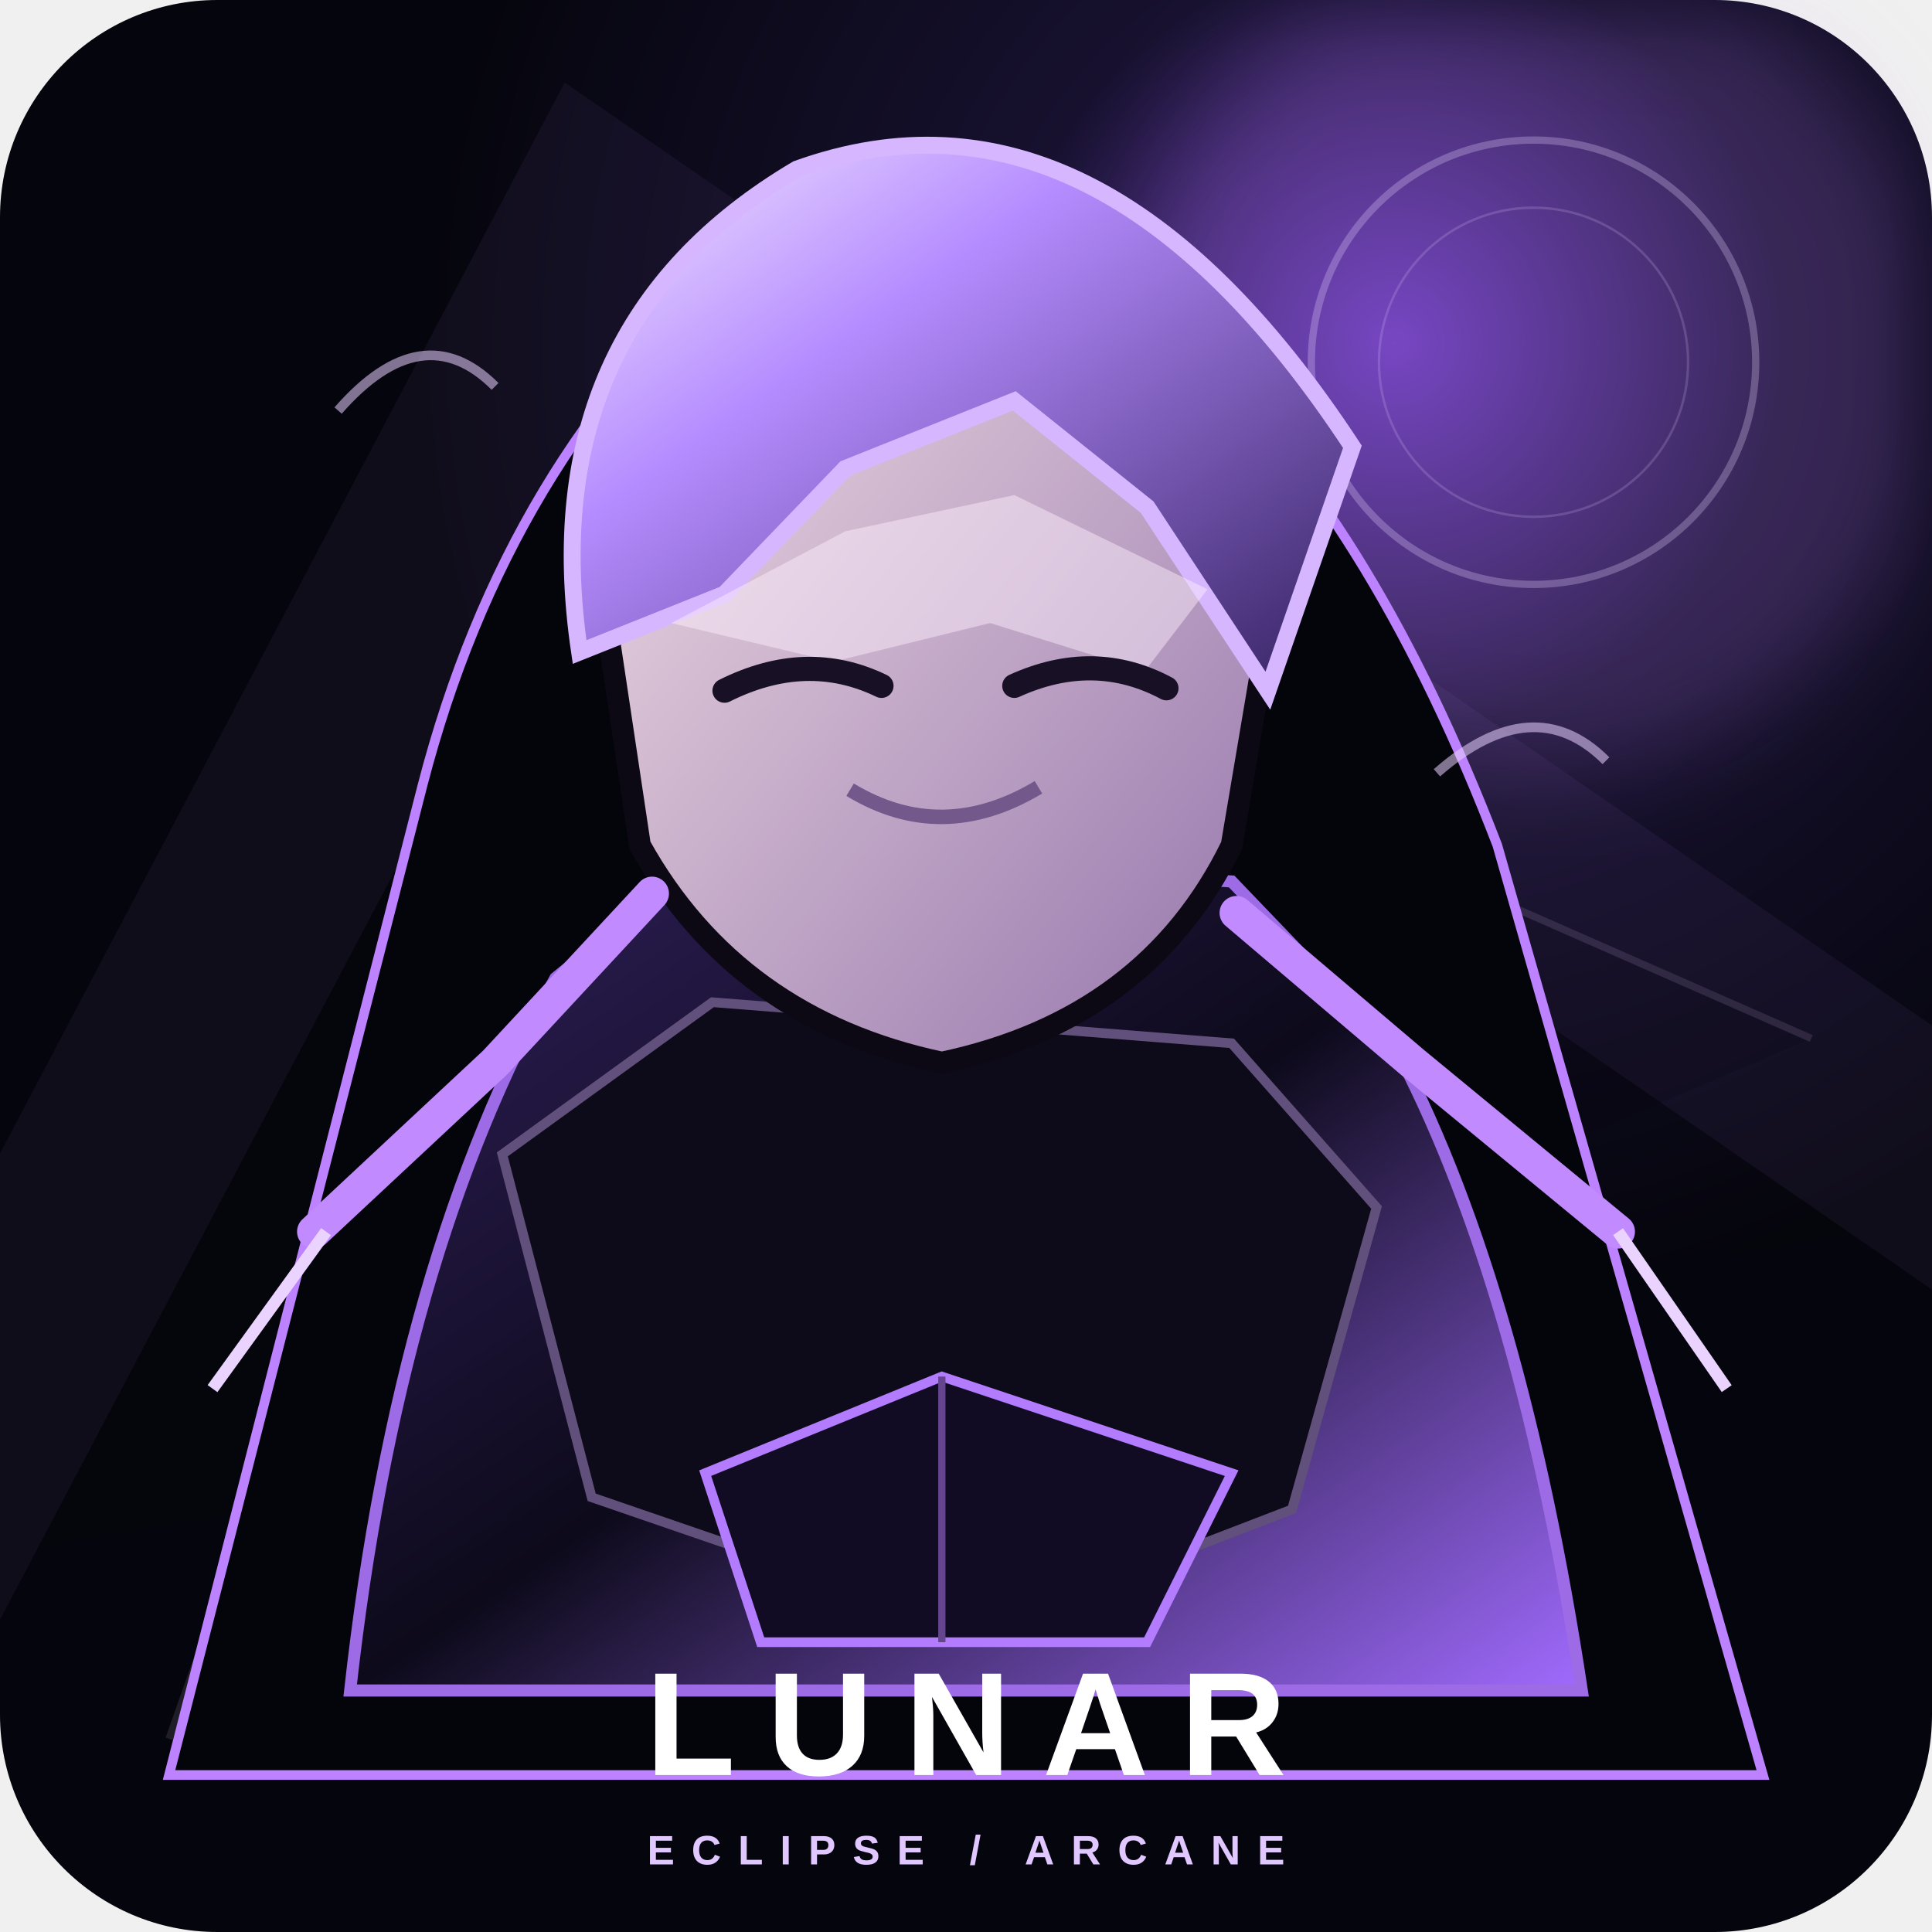
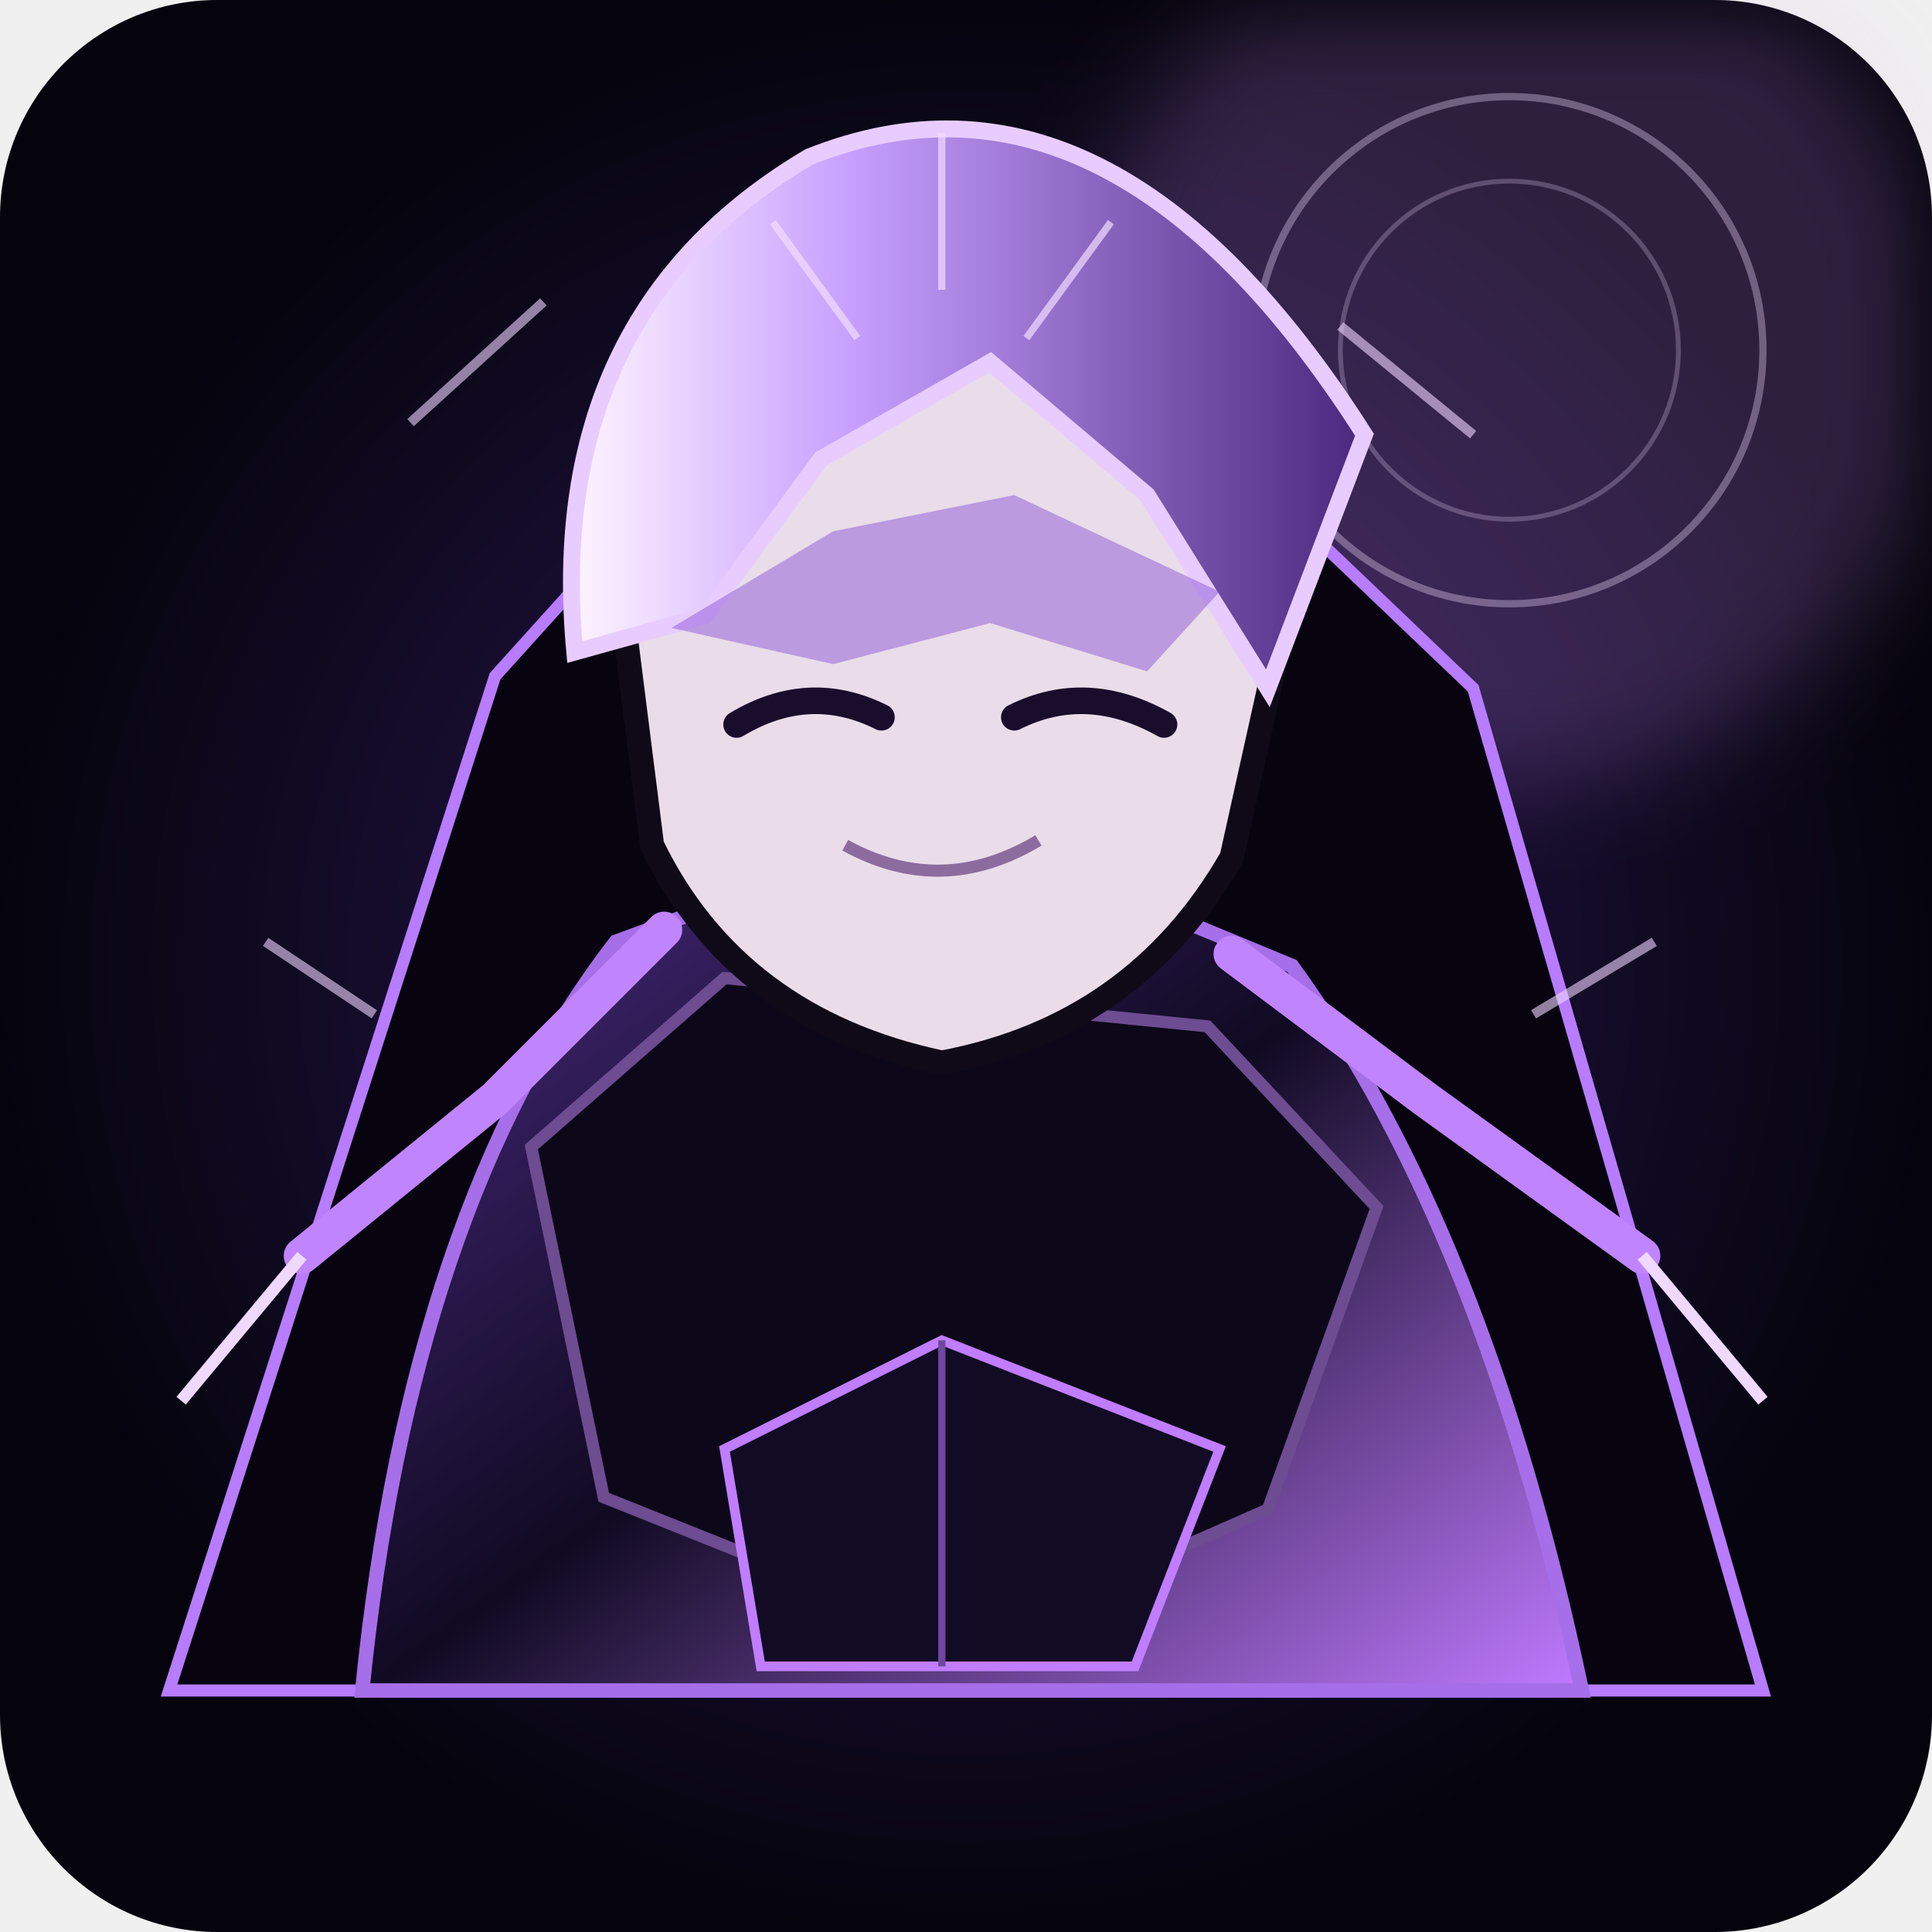
<svg xmlns="http://www.w3.org/2000/svg" viewBox="0 0 800 800">
  <defs>
-     <radialGradient id="b" cx="72%" cy="18%">
-       <stop stop-color="#6638b5" />
-       <stop offset=".4" stop-color="#17112f" />
-       <stop offset="1" stop-color="#05050d" />
+     <radialGradient id="b">
+       <stop stop-color="#7d4cff" />
+       <stop offset=".42" stop-color="#1c1038" />
+       <stop offset="1" stop-color="#05040d" />
    </radialGradient>
-     <linearGradient id="h" x1="0" y1="0" x2="1" y2="1">
-       <stop stop-color="#f5e9ff" />
-       <stop offset=".35" stop-color="#b58cff" />
-       <stop offset="1" stop-color="#33205f" />
+     <linearGradient id="hair">
+       <stop stop-color="#fff4ff" />
+       <stop offset=".35" stop-color="#c7a0ff" />
+       <stop offset="1" stop-color="#4b287d" />
    </linearGradient>
-     <linearGradient id="a" x1="0" y1="0" x2="1" y2="1">
-       <stop stop-color="#31205d" />
-       <stop offset=".5" stop-color="#0d0a1b" />
-       <stop offset="1" stop-color="#a16bff" />
-     </linearGradient>
-     <linearGradient id="skin" x1="0" y1="0" x2="1" y2="1">
-       <stop stop-color="#f5e2e6" />
-       <stop offset="1" stop-color="#9272aa" />
+     <linearGradient id="robe" x1="0" y1="0" x2="1" y2="1">
+       <stop stop-color="#4d2c86" />
+       <stop offset=".5" stop-color="#100a22" />
+       <stop offset="1" stop-color="#c07aff" />
    </linearGradient>
    <filter id="g">
      <feGaussianBlur stdDeviation="20" />
    </filter>
  </defs>
  <rect width="800" height="800" rx="90" fill="url(#b)" />
-   <circle cx="635" cy="150" r="170" fill="#c083ff" opacity=".19" filter="url(#g)" />
-   <circle cx="635" cy="150" r="92" fill="none" stroke="#ead7ff" stroke-opacity=".28" stroke-width="3" />
-   <circle cx="635" cy="150" r="64" fill="none" stroke="#ead7ff" stroke-opacity=".18" />
-   <path d="M-40 650L250 100 830 500" stroke="#bf8cff" stroke-width="90" opacity=".06" />
-   <path d="M70 720L250 210 750 430" stroke="#ead8ff" stroke-width="3" opacity=".12" />
-   <path d="M70 735L175 325Q210 190 305 108L390 62 500 152Q570 220 620 350L730 735Z" fill="#04040b" stroke="#bd82ff" stroke-width="4" />
-   <path d="M145 700Q165 520 230 405L295 352 510 365 580 438Q630 535 655 700Z" fill="url(#a)" stroke="#9d6be6" stroke-width="5" />
-   <path d="M208 478L295 415 510 432 570 500 535 625 405 675 245 620Z" fill="#0d0a19" stroke="#62507c" stroke-width="4" />
-   <path d="M250 250Q275 120 380 88Q480 86 535 202L510 350Q475 422 390 440Q305 422 265 350Z" fill="url(#skin)" stroke="#0c0914" stroke-width="9" />
-   <path d="M240 270Q220 135 330 70Q455 25 560 185L525 286 475 210 420 166 350 194 300 246Z" fill="url(#h)" stroke="#d6b7ff" stroke-width="7" />
-   <path d="M278 258L350 220 420 205 500 244 474 278 410 258 345 274Z" fill="#fff1ff" opacity=".45" />
-   <path d="M300 286Q334 269 365 284M420 284Q453 269 483 285" fill="none" stroke="#181126" stroke-width="10" stroke-linecap="round" />
-   <path d="M352 327Q390 350 430 326" fill="none" stroke="#72588b" stroke-width="6" />
-   <path d="M270 370L205 440 130 510M512 378L585 440 670 510" fill="none" stroke="#c18aff" stroke-width="14" stroke-linecap="round" />
-   <path d="M135 510L88 575M670 510L715 575" stroke="#ead4ff" stroke-width="5" />
-   <path d="M292 610L390 570 510 610 475 680 315 680Z" fill="#110c24" stroke="#b37cff" stroke-width="4" />
-   <path d="M390 570V680" stroke="#65458e" stroke-width="3" />
-   <path d="M140 170Q175 130 205 160M595 320Q635 285 665 315" fill="none" stroke="#e8cfff" stroke-width="4" opacity=".55" />
-   <text x="400" y="735" fill="#fff" font-size="61" font-family="Arial,sans-serif" font-weight="900" text-anchor="middle" letter-spacing="13">LUNAR</text>
-   <text x="400" y="772" fill="#e1c7ff" font-size="17" font-family="Arial,sans-serif" font-weight="800" text-anchor="middle" letter-spacing="7">ECLIPSE / ARCANE</text>
+   <circle cx="625" cy="145" r="180" fill="#d18cff" opacity=".2" filter="url(#g)" />
+   <circle cx="625" cy="145" r="105" fill="none" stroke="#f1ddff" stroke-width="3" opacity=".35" />
+   <circle cx="625" cy="145" r="70" fill="none" stroke="#f1ddff" stroke-width="2" opacity=".25" />
+   <path d="M70 700L205 280 390 75 610 285 730 700Z" fill="#07040f" stroke="#b77cff" stroke-width="5" />
+   <path d="M150 700Q170 500 255 390L390 340 535 400Q615 510 655 700Z" fill="url(#robe)" stroke="#a66ee8" stroke-width="6" />
+   <path d="M220 475L300 405 500 425 570 500 525 625 400 680 250 620Z" fill="#0d0819" stroke="#6d4c91" stroke-width="5" />
+   <path d="M258 255Q280 130 390 90Q500 105 540 220L510 355Q470 425 390 440Q305 422 270 350Z" fill="#eadce9" stroke="#100a18" stroke-width="10" />
+   <path d="M238 270Q225 130 335 65Q460 15 565 180L525 285 475 205 410 150 340 190 292 255Z" fill="url(#hair)" stroke="#e8ccff" stroke-width="7" />
+   <path d="M278 260L345 220 420 205 505 245 475 278 410 258 345 275Z" fill="#8b57d8" opacity=".5" />
+   <path d="M305 300Q335 282 365 297M420 297Q450 282 482 300" fill="none" stroke="#1a0d2c" stroke-width="11" stroke-linecap="round" />
+   <path d="M350 350Q390 372 430 348" fill="none" stroke="#8c6c9f" stroke-width="5" />
+   <path d="M275 385L205 455 125 520M510 395L590 455 680 520" fill="none" stroke="#c184ff" stroke-width="15" stroke-linecap="round" />
+   <path d="M125 520L75 580M680 520L730 580" stroke="#efd9ff" stroke-width="5" />
+   <path d="M300 600L390 555 505 600 470 690 315 690Z" fill="#120b24" stroke="#c07dff" stroke-width="4" />
+   <path d="M390 555V690" stroke="#7047a1" stroke-width="3" />
+   <path d="M170 175L225 125M555 135L610 180M155 420L110 390M635 420L685 390" stroke="#efd6ff" stroke-width="4" opacity=".6" />
+   <path d="M390 120V55M355 140L320 92M425 140L460 92" stroke="#f4ddff" stroke-width="3" opacity=".7" />
</svg>
